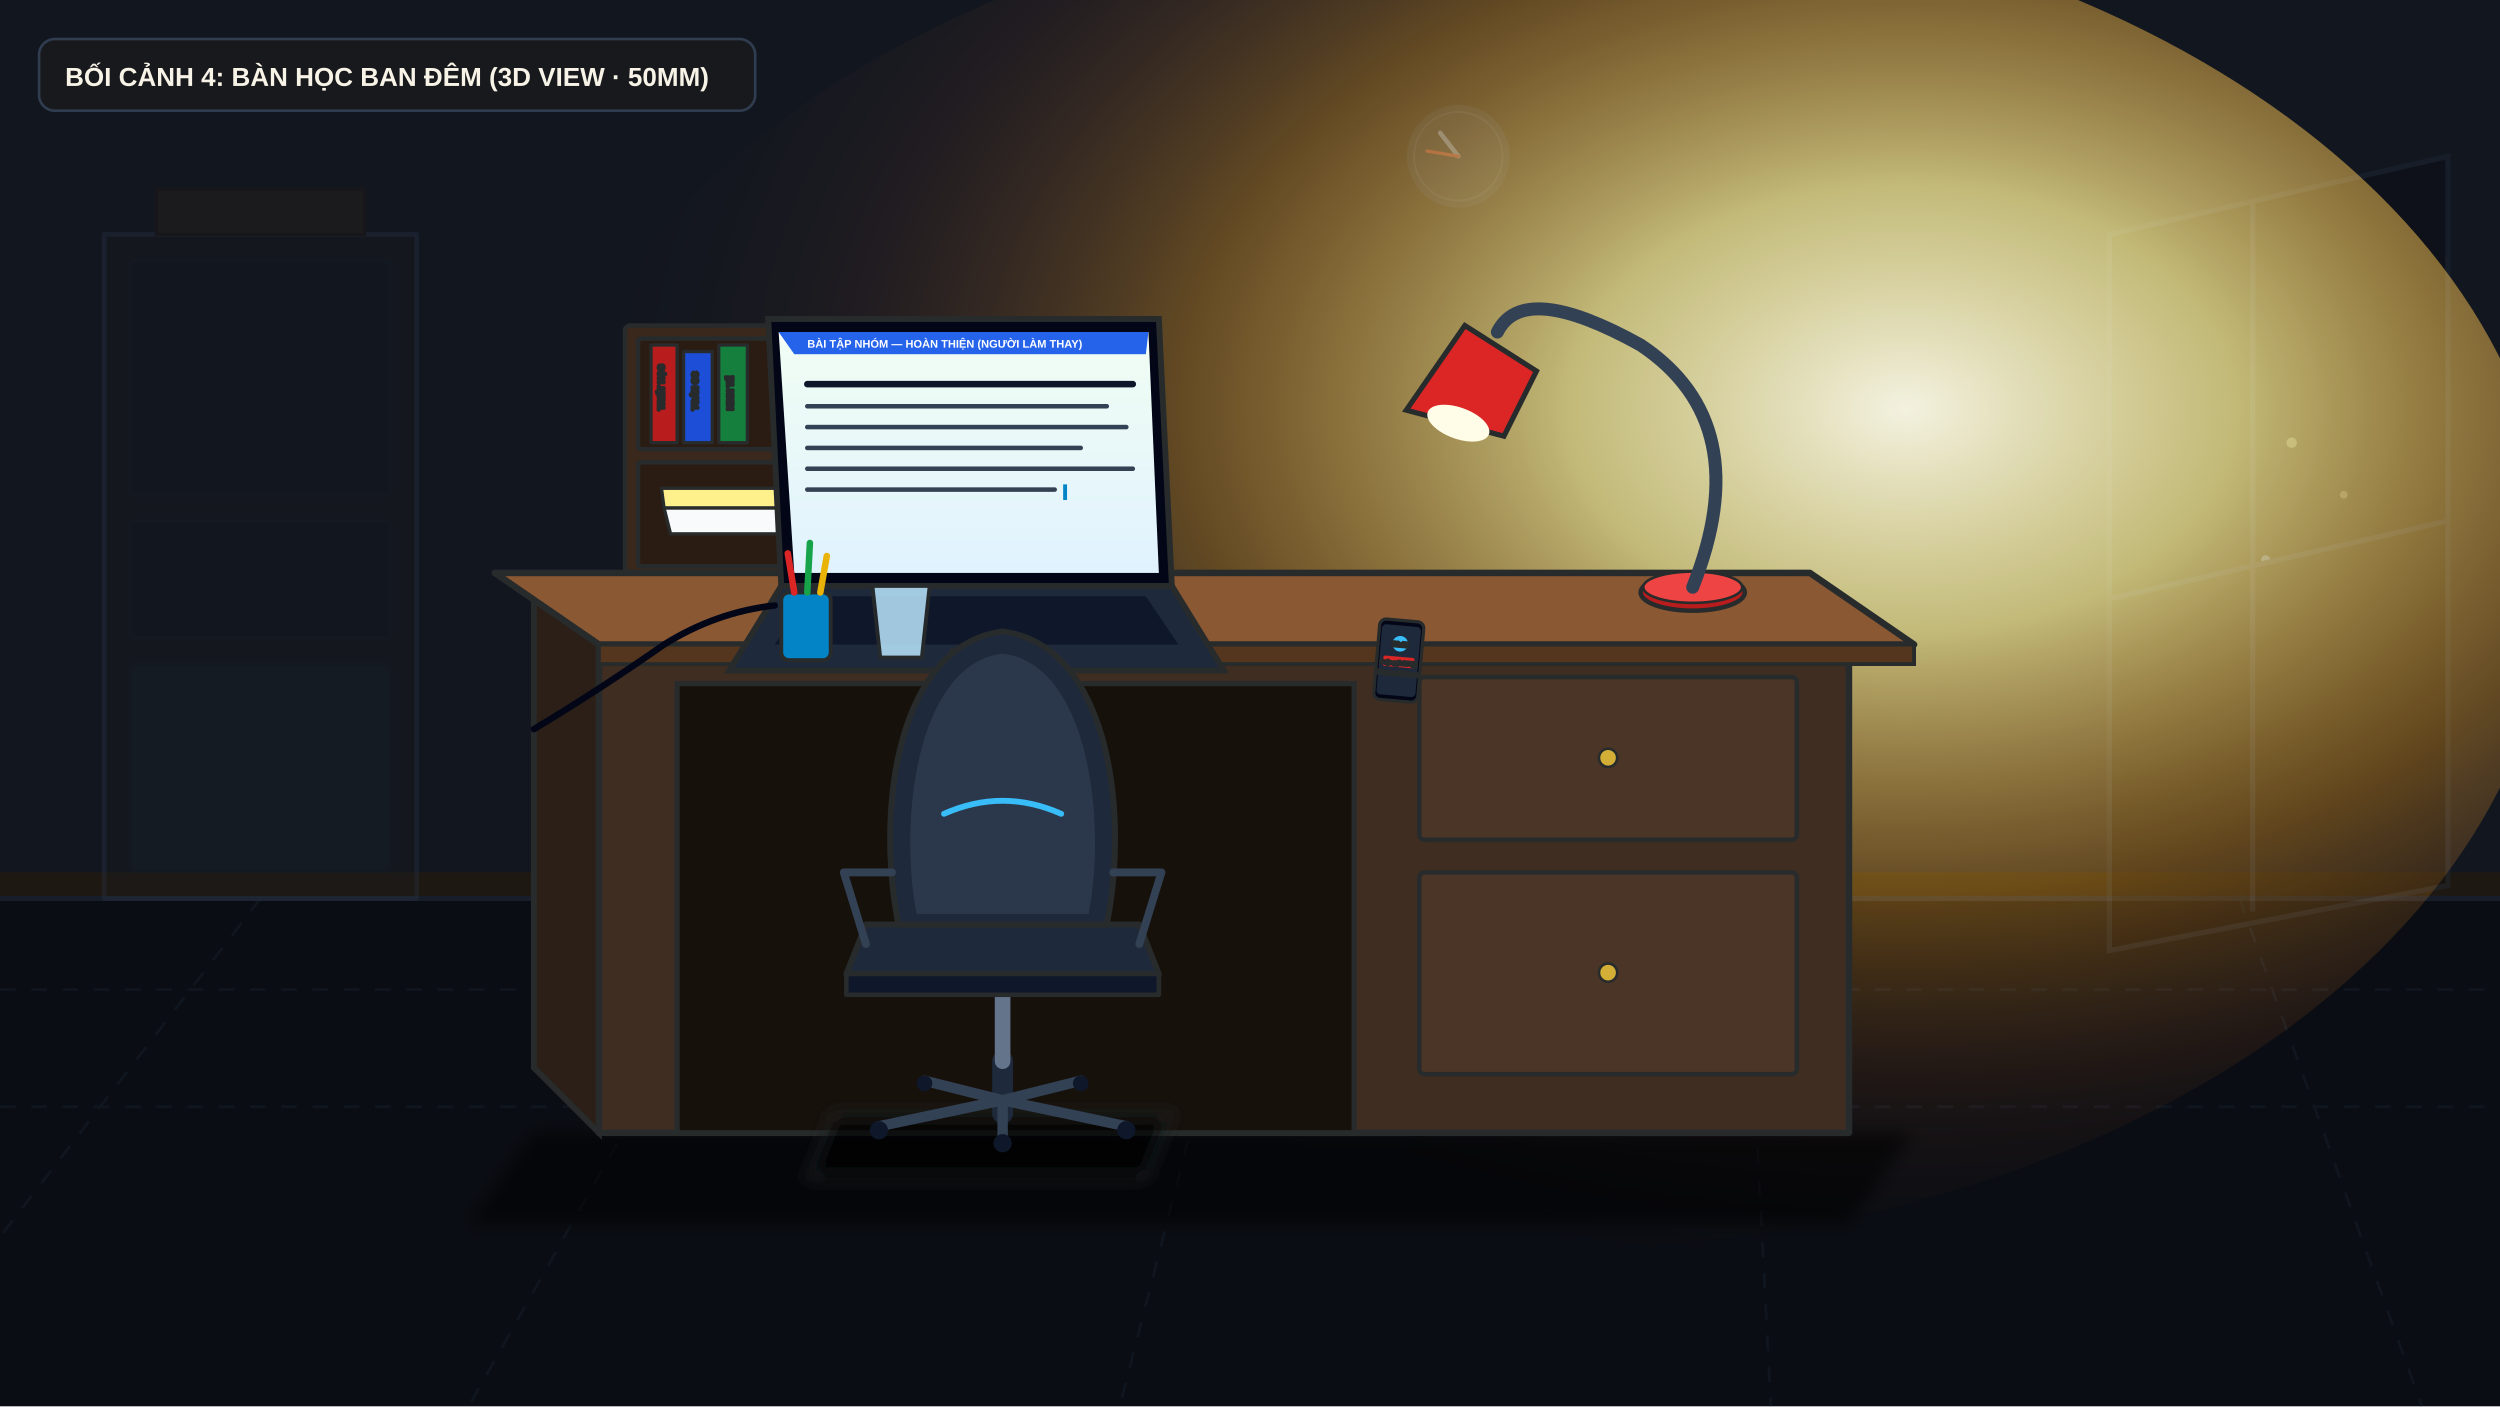
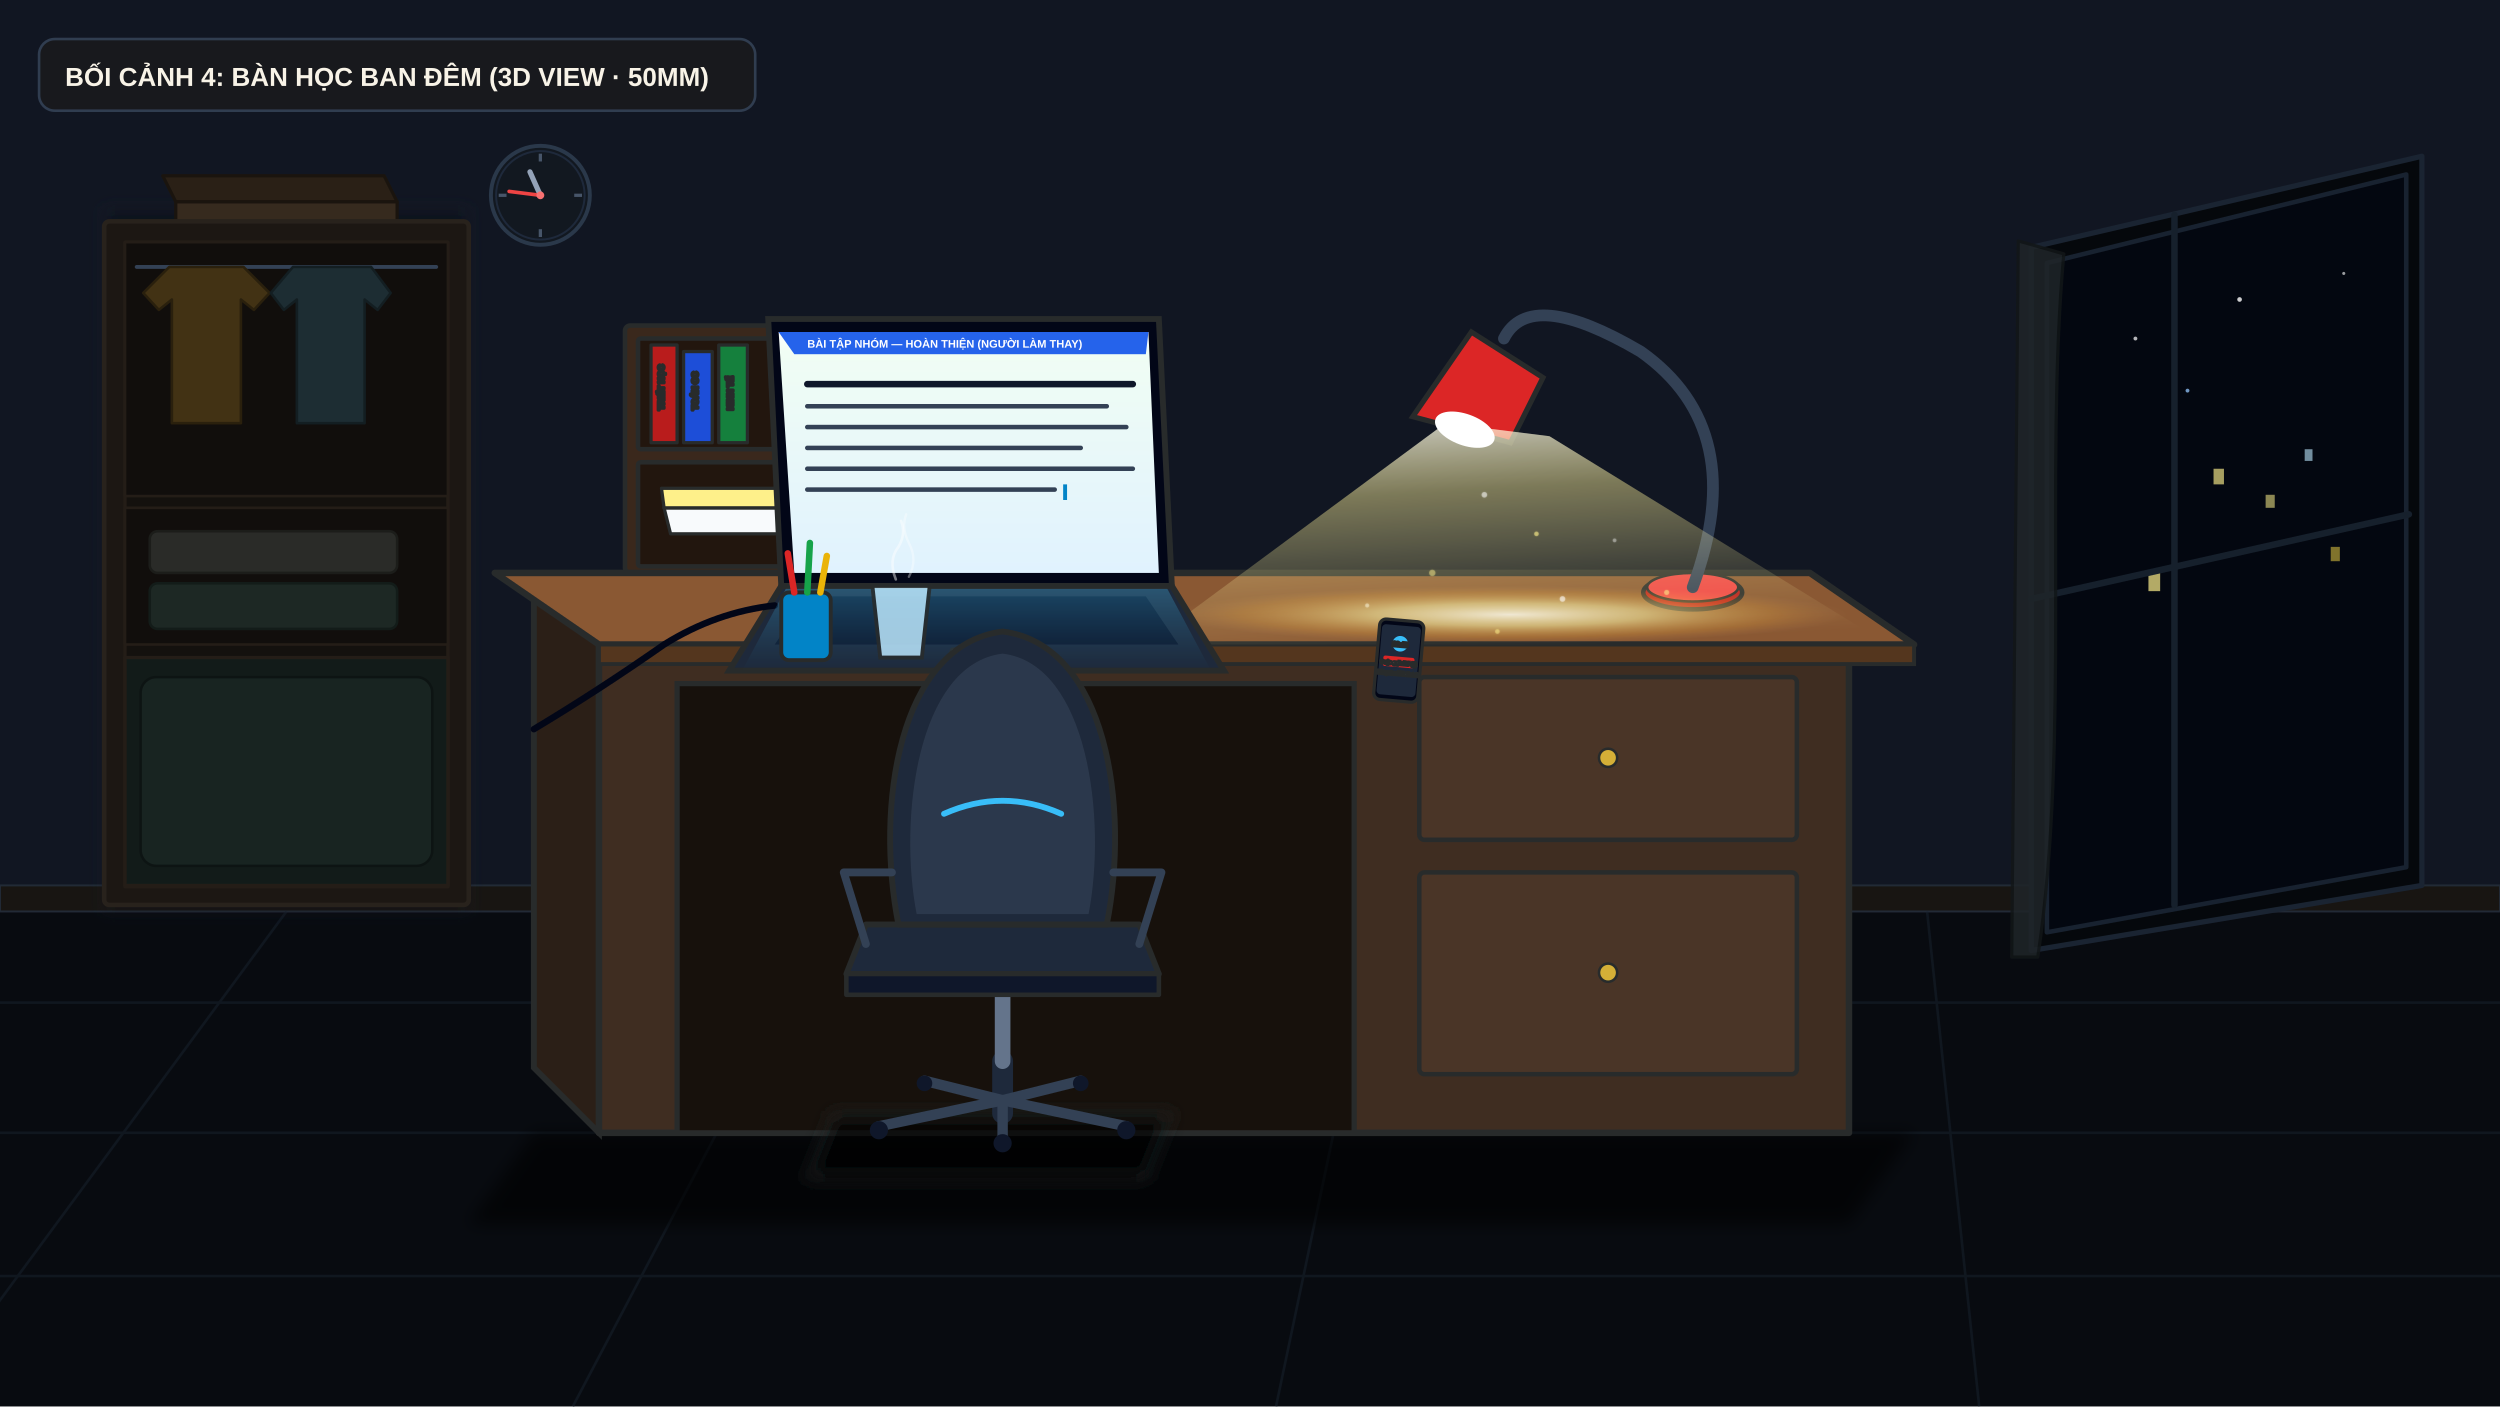
<svg xmlns="http://www.w3.org/2000/svg" width="1920" height="1080" viewBox="0 0 1920 1080">
  <defs>
-     <radialGradient id="lamp-glow-3d" cx="68%" cy="38%" r="65%">
-       <stop offset="0%" stop-color="#fffde7" stop-opacity="0.95" />
-       <stop offset="25%" stop-color="#fef08a" stop-opacity="0.75" />
-       <stop offset="55%" stop-color="#f59e0b" stop-opacity="0.35" />
-       <stop offset="80%" stop-color="#78350f" stop-opacity="0.12" />
-       <stop offset="100%" stop-color="#000" stop-opacity="0.0" />
+     <linearGradient id="lamp-cone-down" x1="40%" y1="0%" x2="60%" y2="100%">
+       <stop offset="0%" stop-color="#fffde7" stop-opacity="0.75" />
+       <stop offset="30%" stop-color="#fef08a" stop-opacity="0.45" />
+       <stop offset="70%" stop-color="#fef08a" stop-opacity="0.18" />
+       <stop offset="100%" stop-color="#fef08a" stop-opacity="0.0" />
+     </linearGradient>
+     <radialGradient id="desk-spotlight" cx="50%" cy="50%" r="50%">
+       <stop offset="0%" stop-color="#fffde7" stop-opacity="0.85" />
+       <stop offset="40%" stop-color="#fef08a" stop-opacity="0.55" />
+       <stop offset="80%" stop-color="#d97706" stop-opacity="0.2" />
+       <stop offset="100%" stop-color="#8a5833" stop-opacity="0.0" />
    </radialGradient>
-     <linearGradient id="screen-grad-3d" x1="0%" y1="0%" x2="0%" y2="100%">
+     <linearGradient id="screen-light-cast" x1="0%" y1="0%" x2="0%" y2="100%">
      <stop offset="0%" stop-color="#ffffff" />
-       <stop offset="6%" stop-color="#f0fdf4" />
+       <stop offset="8%" stop-color="#f0fdf4" />
      <stop offset="100%" stop-color="#e0f2fe" />
    </linearGradient>
-     <filter id="night-shadow" x="-20%" y="-20%" width="140%" height="140%">
+     <linearGradient id="screen-ambient-glow" x1="50%" y1="0%" x2="50%" y2="100%">
+       <stop offset="0%" stop-color="#38bdf8" stop-opacity="0.35" />
+       <stop offset="100%" stop-color="#0284c7" stop-opacity="0.0" />
+     </linearGradient>
+     <filter id="night-ao" x="-20%" y="-20%" width="140%" height="140%">
      <feGaussianBlur stdDeviation="6" result="blur" />
    </filter>
+     <filter id="dust-soft" x="-50%" y="-50%" width="200%" height="200%">
+       <feGaussianBlur stdDeviation="0.7" />
+     </filter>
  </defs>
-   <rect width="1920" height="690" fill="#12161f" />
-   <rect y="690" width="1920" height="390" fill="#0a0d13" />
-   <rect y="670" width="1920" height="20" fill="#1e1812" />
-   <line x1="0" y1="690" x2="1920" y2="690" stroke="#181e29" stroke-width="4" />
-   <g stroke="#1a2332" stroke-width="2" opacity="0.4" stroke-dasharray="12 12">
-     <line x1="200" y1="690" x2="-100" y2="1080" />
-     <line x1="580" y1="690" x2="360" y2="1080" />
-     <line x1="960" y1="690" x2="860" y2="1080" />
-     <line x1="1340" y1="690" x2="1360" y2="1080" />
-     <line x1="1720" y1="690" x2="1860" y2="1080" />
-     <line x1="0" y1="760" x2="1920" y2="760" />
-     <line x1="0" y1="850" x2="1920" y2="850" />
-   </g>
-   <g transform="translate(80 180)" opacity="0.35" stroke="#182026" stroke-width="3" stroke-linejoin="round">
-     <rect x="0" y="0" width="240" height="510" fill="#181a1d" stroke="#283548" stroke-width="3.5" />
-     <rect x="40" y="-35" width="160" height="35" fill="#2b221a" stroke="#1f1812" stroke-width="2.5" />
-     <rect x="20" y="20" width="200" height="180" rx="4" fill="#121820" />
-     <rect x="20" y="220" width="200" height="90" rx="4" fill="#121820" />
-     <rect x="20" y="330" width="200" height="160" rx="4" fill="#1a242c" />
-   </g>
-   <g transform="translate(1120 120)" opacity="0.45" stroke="#1e293b" stroke-width="3">
-     <circle cx="0" cy="0" r="38" fill="#1e293b" />
-     <circle cx="0" cy="0" r="34" fill="none" stroke="#334155" stroke-width="1.5" />
-     <line x1="0" y1="0" x2="-14" y2="-18" stroke="#94a3b8" stroke-width="3.5" stroke-linecap="round" />
-     <line x1="0" y1="0" x2="-24" y2="-4" stroke="#ef4444" stroke-width="2.5" stroke-linecap="round" />
-   </g>
-   <g transform="translate(1620 120)" opacity="0.35" stroke="#1e293b" stroke-width="3.5">
-     <polygon points="0,60 260,0 260,560 0,610" fill="#070a0f" stroke="#222f3d" stroke-width="4" />
-     <circle cx="140" cy="220" r="4" fill="#fef08a" opacity="0.8" stroke="none" />
-     <circle cx="180" cy="260" r="3" fill="#fef08a" opacity="0.6" stroke="none" />
-     <circle cx="120" cy="310" r="3.5" fill="#bae6fd" opacity="0.7" stroke="none" />
-     <line x1="110" y1="35" x2="110" y2="580" stroke="#1e293b" stroke-width="4" />
-     <line x1="0" y1="340" x2="260" y2="280" stroke="#1e293b" stroke-width="4" />
-   </g>
-   <ellipse cx="1180" cy="440" rx="780" ry="520" fill="url(#lamp-glow-3d)" style="mix-blend-mode: screen;" />
-   <g id="study-desk" transform="translate(460 430)">
+   <rect width="1920" height="1080" fill="#0c1017" />
+   <rect width="1920" height="700" fill="#111622" />
+   <rect y="700" width="1920" height="380" fill="#080b10" />
+   <rect y="680" width="1920" height="20" fill="#181512" stroke="#222a36" stroke-width="1.5" />
+   <g stroke="#16202c" stroke-width="2" opacity="0.55">
+     <line x1="0" y1="770" x2="1920" y2="770" />
+     <line x1="0" y1="870" x2="1920" y2="870" />
+     <line x1="0" y1="980" x2="1920" y2="980" />
+     <line x1="220" y1="700" x2="-60" y2="1080" />
+     <line x1="640" y1="700" x2="440" y2="1080" />
+     <line x1="1060" y1="700" x2="980" y2="1080" />
+     <line x1="1480" y1="700" x2="1520" y2="1080" />
+   </g>
+   <g id="bg-wardrobe-closet" transform="translate(80 160)" stroke="#1e293b" stroke-width="3" stroke-linejoin="round">
+     <rect x="0" y="0" width="280" height="540" fill="#000000" opacity="0.3" filter="url(#night-ao)" />
+     <polygon points="45,-25 215,-25 225,-5 55,-5" fill="#2a2016" stroke="#1a140e" stroke-width="2.5" />
+     <polygon points="55,-5 225,-5 225,12 55,12" fill="#362a1e" stroke="#1a140e" stroke-width="2.5" />
+     <rect x="0" y="10" width="280" height="525" rx="4" fill="#1c1713" stroke="#28221c" stroke-width="3.5" />
+     <rect x="16" y="26" width="248" height="495" fill="#14110e" stroke="#241d17" stroke-width="2.5" />
+     <rect x="16" y="26" width="248" height="195" fill="#110e0c" stroke="#241d17" stroke-width="2" />
+     <line x1="25" y1="45" x2="255" y2="45" stroke="#334155" stroke-width="3" stroke-linecap="round" />
+     <path d="M50 45 L30 65 L42 78 L52 70 L52 165 L105 165 L105 70 L115 78 L127 65 L107 45 Z" fill="#423214" stroke="#2a200d" stroke-width="2" />
+     <path d="M145 45 L128 65 L138 78 L148 70 L148 165 L200 165 L200 70 L210 78 L220 65 L205 45 Z" fill="#1d2d33" stroke="#131e22" stroke-width="2" />
+     <rect x="16" y="230" width="248" height="105" fill="#110e0c" stroke="#241d17" stroke-width="2" />
+     <rect x="35" y="248" width="190" height="32" rx="6" fill="#2a2b28" stroke="#1c1d1a" stroke-width="2" />
+     <rect x="35" y="288" width="190" height="35" rx="6" fill="#1d2824" stroke="#131c19" stroke-width="2" />
+     <rect x="16" y="345" width="248" height="175" fill="#121b19" stroke="#241d17" stroke-width="2.5" />
+     <rect x="28" y="360" width="224" height="145" rx="12" fill="#182421" stroke="#0d1413" stroke-width="2" />
+   </g>
+   <g transform="translate(415 150)" stroke="#1e293b" stroke-width="3" stroke-linejoin="round">
+     <circle cx="0" cy="0" r="38" fill="#121820" stroke="#2a384a" stroke-width="3" />
+     <circle cx="0" cy="0" r="34" fill="none" stroke="#1e293b" stroke-width="1.5" />
+     <line x1="0" y1="-32" x2="0" y2="-26" stroke="#475569" stroke-width="2.5" />
+     <line x1="32" y1="0" x2="26" y2="0" stroke="#475569" stroke-width="2.5" />
+     <line x1="0" y1="32" x2="0" y2="26" stroke="#475569" stroke-width="2.5" />
+     <line x1="-32" y1="0" x2="-26" y2="0" stroke="#475569" stroke-width="2.5" />
+     <line x1="0" y1="0" x2="-8" y2="-18" stroke="#94a3b8" stroke-width="4" stroke-linecap="round" />
+     <line x1="0" y1="0" x2="-24" y2="-3" stroke="#ef4444" stroke-width="2.8" stroke-linecap="round" />
+     <circle cx="0" cy="0" r="3" fill="#f87171" stroke="none" />
+   </g>
+   <g id="bg-window-night" transform="translate(1560 120)" stroke="#182230" stroke-width="3.5" stroke-linejoin="round">
+     <polygon points="0,70 300,0 300,560 0,610" fill="#05080c" stroke="#1a2432" stroke-width="4" />
+     <polygon points="12,82 288,14 288,546 12,596" fill="#030710" />
+     <circle cx="80" cy="140" r="1.5" fill="#ffffff" opacity="0.7" stroke="none" />
+     <circle cx="160" cy="110" r="1.8" fill="#ffffff" opacity="0.8" stroke="none" />
+     <circle cx="240" cy="90" r="1.2" fill="#ffffff" opacity="0.6" stroke="none" />
+     <circle cx="120" cy="180" r="1.5" fill="#93c5fd" opacity="0.75" stroke="none" />
+     <rect x="140" y="240" width="8" height="12" fill="#fef08a" opacity="0.65" stroke="none" />
+     <rect x="180" y="260" width="7" height="10" fill="#fef08a" opacity="0.55" stroke="none" />
+     <rect x="210" y="225" width="6" height="9" fill="#bae6fd" opacity="0.6" stroke="none" />
+     <rect x="90" y="320" width="9" height="14" fill="#fef08a" opacity="0.7" stroke="none" />
+     <rect x="230" y="300" width="7" height="11" fill="#fde047" opacity="0.5" stroke="none" />
+     <line x1="110" y1="45" x2="110" y2="575" stroke="#16202c" stroke-width="5" stroke-linecap="round" />
+     <line x1="0" y1="340" x2="290" y2="275" stroke="#16202c" stroke-width="5" stroke-linecap="round" />
+     <path d="M-10 65 L25 75 C10 240 30 450 5 615 L-15 615 Z" fill="#1e2528" opacity="0.85" stroke="#121618" stroke-width="2.5" />
+   </g>
+   <g id="study-desk-night" transform="translate(460 430)">
    <g stroke="#282b2b" stroke-width="3.5" stroke-linejoin="round">
      <rect x="20" y="-180" width="210" height="190" rx="4" fill="#3a281c" />
-       <rect x="30" y="-170" width="190" height="85" rx="2" fill="#2a1c13" />
-       <rect x="30" y="-75" width="190" height="80" rx="2" fill="#2a1c13" />
+       <rect x="30" y="-170" width="190" height="85" rx="2" fill="#22160e" />
+       <rect x="30" y="-75" width="190" height="80" rx="2" fill="#22160e" />
      <g stroke="#282b2b" stroke-width="2.5">
        <rect x="40" y="-165" width="20" height="75" fill="#b91c1c" />
        <text x="50" y="-115" font-family="Arial" font-size="6.5" font-weight="bold" fill="#ffffff" transform="rotate(-90 50 -115)">TRIẾT HỌC</text>
        <rect x="65" y="-160" width="22" height="70" fill="#1d4ed8" />
        <text x="76" y="-115" font-family="Arial" font-size="6.5" font-weight="bold" fill="#ffffff" transform="rotate(-90 76 -115)">TOÁN CC</text>
        <rect x="92" y="-165" width="22" height="75" fill="#15803d" />
        <text x="103" y="-115" font-family="Arial" font-size="6.5" font-weight="bold" fill="#ffffff" transform="rotate(-90 103 -115)">KINH TẾ</text>
        <polygon points="50,-40 160,-40 165,-20 55,-20" fill="#f8fafc" />
        <polygon points="48,-55 158,-55 160,-40 50,-40" fill="#fef08a" />
      </g>
      <rect x="165" y="-155" width="45" height="45" fill="#fef08a" stroke="#ca8a04" stroke-width="1.5" transform="rotate(-8 165 -155)" />
      <text x="170" y="-137" font-family="Arial" font-size="6.5" font-weight="bold" fill="#854d0e" transform="rotate(-8 165 -155)">NỘP BÀI!</text>
      <text x="170" y="-127" font-family="Arial" font-size="5" fill="#b91c1c" transform="rotate(-8 165 -155)">Hôm nay 23h59</text>
    </g>
-     <polygon points="-50,440 1010,440 960,510 -100,510" fill="#000" opacity="0.55" filter="url(#night-shadow)" />
+     <polygon points="-50,440 1010,440 960,510 -100,510" fill="#000" opacity="0.6" filter="url(#night-ao)" />
    <polygon points="-50,20 0,65 0,440 -50,390" fill="#2b1f17" stroke="#282b2b" stroke-width="4.5" />
    <polygon points="0,65 960,65 960,440 0,440" fill="#3f2d21" stroke="#282b2b" stroke-width="5" stroke-linejoin="round" />
    <rect x="60" y="95" width="520" height="345" fill="#17110c" stroke="#282b2b" stroke-width="4" />
    <g stroke="#282b2b" stroke-width="3.5">
      <rect x="630" y="90" width="290" height="125" rx="4" fill="#4a3527" />
      <circle cx="775" cy="152" r="7" fill="#d4af37" stroke-width="2" />
      <rect x="630" y="240" width="290" height="155" rx="4" fill="#4a3527" />
      <circle cx="775" cy="317" r="7" fill="#d4af37" stroke-width="2" />
    </g>
    <polygon points="-80,10 930,10 1010,65 0,65" fill="#8a5833" stroke="#282b2b" stroke-width="5" stroke-linejoin="round" />
    <polygon points="0,65 1010,65 1010,80 0,80" fill="#54361e" stroke="#282b2b" stroke-width="3" />
    <g transform="translate(840 25)">
-       <ellipse cx="0" cy="0" rx="40" ry="14" fill="#b91c1c" stroke="#282b2b" stroke-width="3.5" />
-       <ellipse cx="0" cy="-4" rx="38" ry="12" fill="#ef4444" stroke="#282b2b" stroke-width="2" />
-       <path d="M0 -4 Q50 -130 -40 -190 Q-130 -240 -150 -200" fill="none" stroke="#334155" stroke-width="10" stroke-linecap="round" />
-       <path d="M-175 -205 L-120 -170 L-145 -120 L-220 -140 Z" fill="#dc2626" stroke="#282b2b" stroke-width="4" />
-       <ellipse cx="-180" cy="-130" rx="25" ry="12" fill="#fffde7" stroke="none" transform="rotate(20 -180 -130)" />
-     </g>
+       <ellipse cx="0" cy="0" rx="38" ry="13" fill="#b91c1c" stroke="#282b2b" stroke-width="3.5" />
+       <ellipse cx="0" cy="-4" rx="35" ry="11" fill="#ef4444" stroke="#282b2b" stroke-width="2" />
+       <path d="M0 -4 Q45 -125 -40 -185 Q-125 -235 -145 -195" fill="none" stroke="#334155" stroke-width="9" stroke-linecap="round" />
+       <path d="M-170 -200 L-115 -165 L-140 -115 L-215 -135 Z" fill="#dc2626" stroke="#282b2b" stroke-width="4" />
+       <ellipse cx="-175" cy="-125" rx="24" ry="12" fill="#ffffff" stroke="none" transform="rotate(20 -175 -125)" />
+     </g>
+     <polygon points="650,-105 730,-95 990,65 420,65" fill="url(#lamp-cone-down)" style="mix-blend-mode: screen;" />
+     <ellipse cx="700" cy="42" rx="260" ry="22" fill="url(#desk-spotlight)" style="mix-blend-mode: screen;" />
    <g transform="translate(280 20)">
      <polygon points="-140,0 160,0 200,65 -180,65" fill="#1e293b" stroke="#282b2b" stroke-width="4.5" />
      <polygon points="-120,8 140,8 165,45 -145,45" fill="#0f172a" stroke="none" />
      <rect x="-10" y="48" width="55" height="14" rx="2" fill="#334155" stroke="#282b2b" stroke-width="1.5" />
      <path d="M-145 15 Q-190 20 -230 45 Q-280 80 -330 110" fill="none" stroke="#020617" stroke-width="5" stroke-linecap="round" />
+       <polygon points="-130,-10 150,-10 190,65 -170,65" fill="url(#screen-ambient-glow)" style="mix-blend-mode: screen;" />
      <polygon points="-140,0 160,0 150,-205 -150,-205" fill="#020617" stroke="#282b2b" stroke-width="4.5" />
-       <polygon points="-130,-10 150,-10 142,-195 -142,-195" fill="url(#screen-grad-3d)" stroke="none" />
+       <polygon points="-130,-10 150,-10 142,-195 -142,-195" fill="url(#screen-light-cast)" stroke="none" />
      <polygon points="-130,-178 140,-178 142,-195 -142,-195" fill="#2563eb" stroke="none" />
      <text x="-120" y="-183" font-family="Arial" font-size="8.5" font-weight="bold" fill="#ffffff">BÀI TẬP NHÓM — HOÀN THIỆN (NGƯỜI LÀM THAY)</text>
      <g stroke="#334155" stroke-width="3.5" stroke-linecap="round">
        <line x1="-120" y1="-155" x2="130" y2="-155" stroke="#0f172a" stroke-width="5" />
        <line x1="-120" y1="-138" x2="110" y2="-138" />
        <line x1="-120" y1="-122" x2="125" y2="-122" />
        <line x1="-120" y1="-106" x2="90" y2="-106" />
        <line x1="-120" y1="-90" x2="130" y2="-90" />
        <line x1="-120" y1="-74" x2="70" y2="-74" />
      </g>
      <line x1="78" y1="-78" x2="78" y2="-66" stroke="#0284c7" stroke-width="3" />
    </g>
    <g transform="translate(600 45) rotate(5)" stroke="#282b2b" stroke-width="2.5">
      <rect x="0" y="0" width="34" height="62" rx="5" fill="#020617" />
      <rect x="2" y="4" width="30" height="54" rx="3" fill="#1e293b" stroke="none" />
      <circle cx="17" cy="18" r="6" fill="#38bdf8" stroke="none" />
      <text x="17" y="20" font-family="Arial" font-size="4.5" font-weight="bold" fill="#ffffff" text-anchor="middle">23:45</text>
      <rect x="5" y="28" width="24" height="8" rx="1.5" fill="#dc2626" stroke="none" />
      <text x="17" y="34" font-family="Arial" font-size="3.5" font-weight="bold" fill="#ffffff" text-anchor="middle">Cuộc gọi nhỡ (3)</text>
      <text x="17" y="42" font-family="Arial" font-size="3.5" fill="#94a3b8" text-anchor="middle">Tùng: Lm bài chưa?</text>
    </g>
    <g transform="translate(140 25)">
      <rect x="0" y="0" width="38" height="52" rx="6" fill="#0284c7" stroke="#282b2b" stroke-width="3" />
      <line x1="10" y1="0" x2="5" y2="-30" stroke="#dc2626" stroke-width="5" stroke-linecap="round" />
      <line x1="20" y1="0" x2="22" y2="-38" stroke="#16a34a" stroke-width="5" stroke-linecap="round" />
      <line x1="30" y1="0" x2="35" y2="-28" stroke="#eab308" stroke-width="5" stroke-linecap="round" />
      <path d="M70 -5 L76 50 L108 50 L114 -5 Z" fill="#bae6fd" stroke="#282b2b" stroke-width="3" opacity="0.85" />
+       <path d="M88 -10 Q82 -25 90 -35 Q96 -45 92 -55" fill="none" stroke="#ffffff" stroke-width="2" opacity="0.45" stroke-linecap="round" />
+       <path d="M98 -12 Q105 -25 98 -38 Q92 -50 96 -60" fill="none" stroke="#ffffff" stroke-width="1.8" opacity="0.35" stroke-linecap="round" />
+     </g>
+     <g id="vfx-dust-particles" opacity="0.75" filter="url(#dust-soft)">
+       <circle cx="680" cy="-50" r="2.2" fill="#ffffff" opacity="0.8" />
+       <circle cx="720" cy="-20" r="1.8" fill="#fef08a" opacity="0.9" />
+       <circle cx="640" cy="10" r="2.5" fill="#fef08a" opacity="0.7" />
+       <circle cx="780" cy="-15" r="1.5" fill="#ffffff" opacity="0.6" />
+       <circle cx="820" cy="25" r="2.0" fill="#fef08a" opacity="0.8" />
+       <circle cx="590" cy="35" r="1.6" fill="#fffde7" opacity="0.7" />
+       <circle cx="740" cy="30" r="2.2" fill="#ffffff" opacity="0.85" />
+       <circle cx="690" cy="55" r="1.8" fill="#fef08a" opacity="0.75" />
    </g>
  </g>
  <g id="student-swivel-chair" transform="translate(770 680)" stroke="#282b2b" stroke-width="4" stroke-linejoin="round">
-     <polygon points="-130,175 130,175 110,225 -150,225" fill="#000" opacity="0.65" filter="url(#night-shadow)" />
+     <polygon points="-130,175 130,175 110,225 -150,225" fill="#000" opacity="0.65" filter="url(#night-ao)" />
    <g stroke="#334155" stroke-width="8" stroke-linecap="round">
      <line x1="0" y1="135" x2="0" y2="175" stroke="#1e293b" stroke-width="16" />
      <line x1="0" y1="165" x2="-95" y2="185" />
      <line x1="0" y1="165" x2="95" y2="185" />
      <line x1="0" y1="165" x2="-60" y2="150" />
      <line x1="0" y1="165" x2="60" y2="150" />
      <line x1="0" y1="165" x2="0" y2="195" />
    </g>
    <circle cx="-95" cy="188" r="7" fill="#0f172a" stroke="none" />
    <circle cx="95" cy="188" r="7" fill="#0f172a" stroke="none" />
    <circle cx="-60" cy="152" r="6" fill="#0f172a" stroke="none" />
    <circle cx="60" cy="152" r="6" fill="#0f172a" stroke="none" />
    <circle cx="0" cy="198" r="7" fill="#0f172a" stroke="none" />
    <line x1="0" y1="135" x2="0" y2="65" stroke="#64748b" stroke-width="12" stroke-linecap="round" />
    <polygon points="-105,30 105,30 120,68 -120,68" fill="#1e293b" stroke="#282b2b" stroke-width="4.5" />
    <polygon points="-120,68 120,68 120,84 -120,84" fill="#0f172a" stroke="#282b2b" stroke-width="3.5" />
    <path d="M-80 30 C-98 -60 -80 -185 0 -195 C80 -185 98 -60 80 30 Z" fill="#1e293b" stroke="#282b2b" stroke-width="4.5" />
    <path d="M-66 22 C-80 -50 -66 -170 0 -178 C66 -170 80 -50 66 22 Z" fill="#334155" opacity="0.65" stroke="none" />
    <path d="M-45 -55 Q0 -75 45 -55" fill="none" stroke="#38bdf8" stroke-width="4.5" stroke-linecap="round" />
    <g stroke="#334155" stroke-width="6" stroke-linecap="round">
      <path d="M-105 45 L-122 -10 L-85 -10" fill="none" />
      <path d="M105 45 L122 -10 L85 -10" fill="none" />
    </g>
  </g>
  <rect x="30" y="30" width="550" height="55" rx="12" fill="#181a1d" opacity="0.9" stroke="#334155" stroke-width="2" />
  <text x="50" y="66" font-family="Arial, sans-serif" font-size="20" font-weight="bold" fill="#f8f3e7">BỐI CẢNH 4: BÀN HỌC BAN ĐÊM (3D VIEW · 50MM)</text>
</svg>
